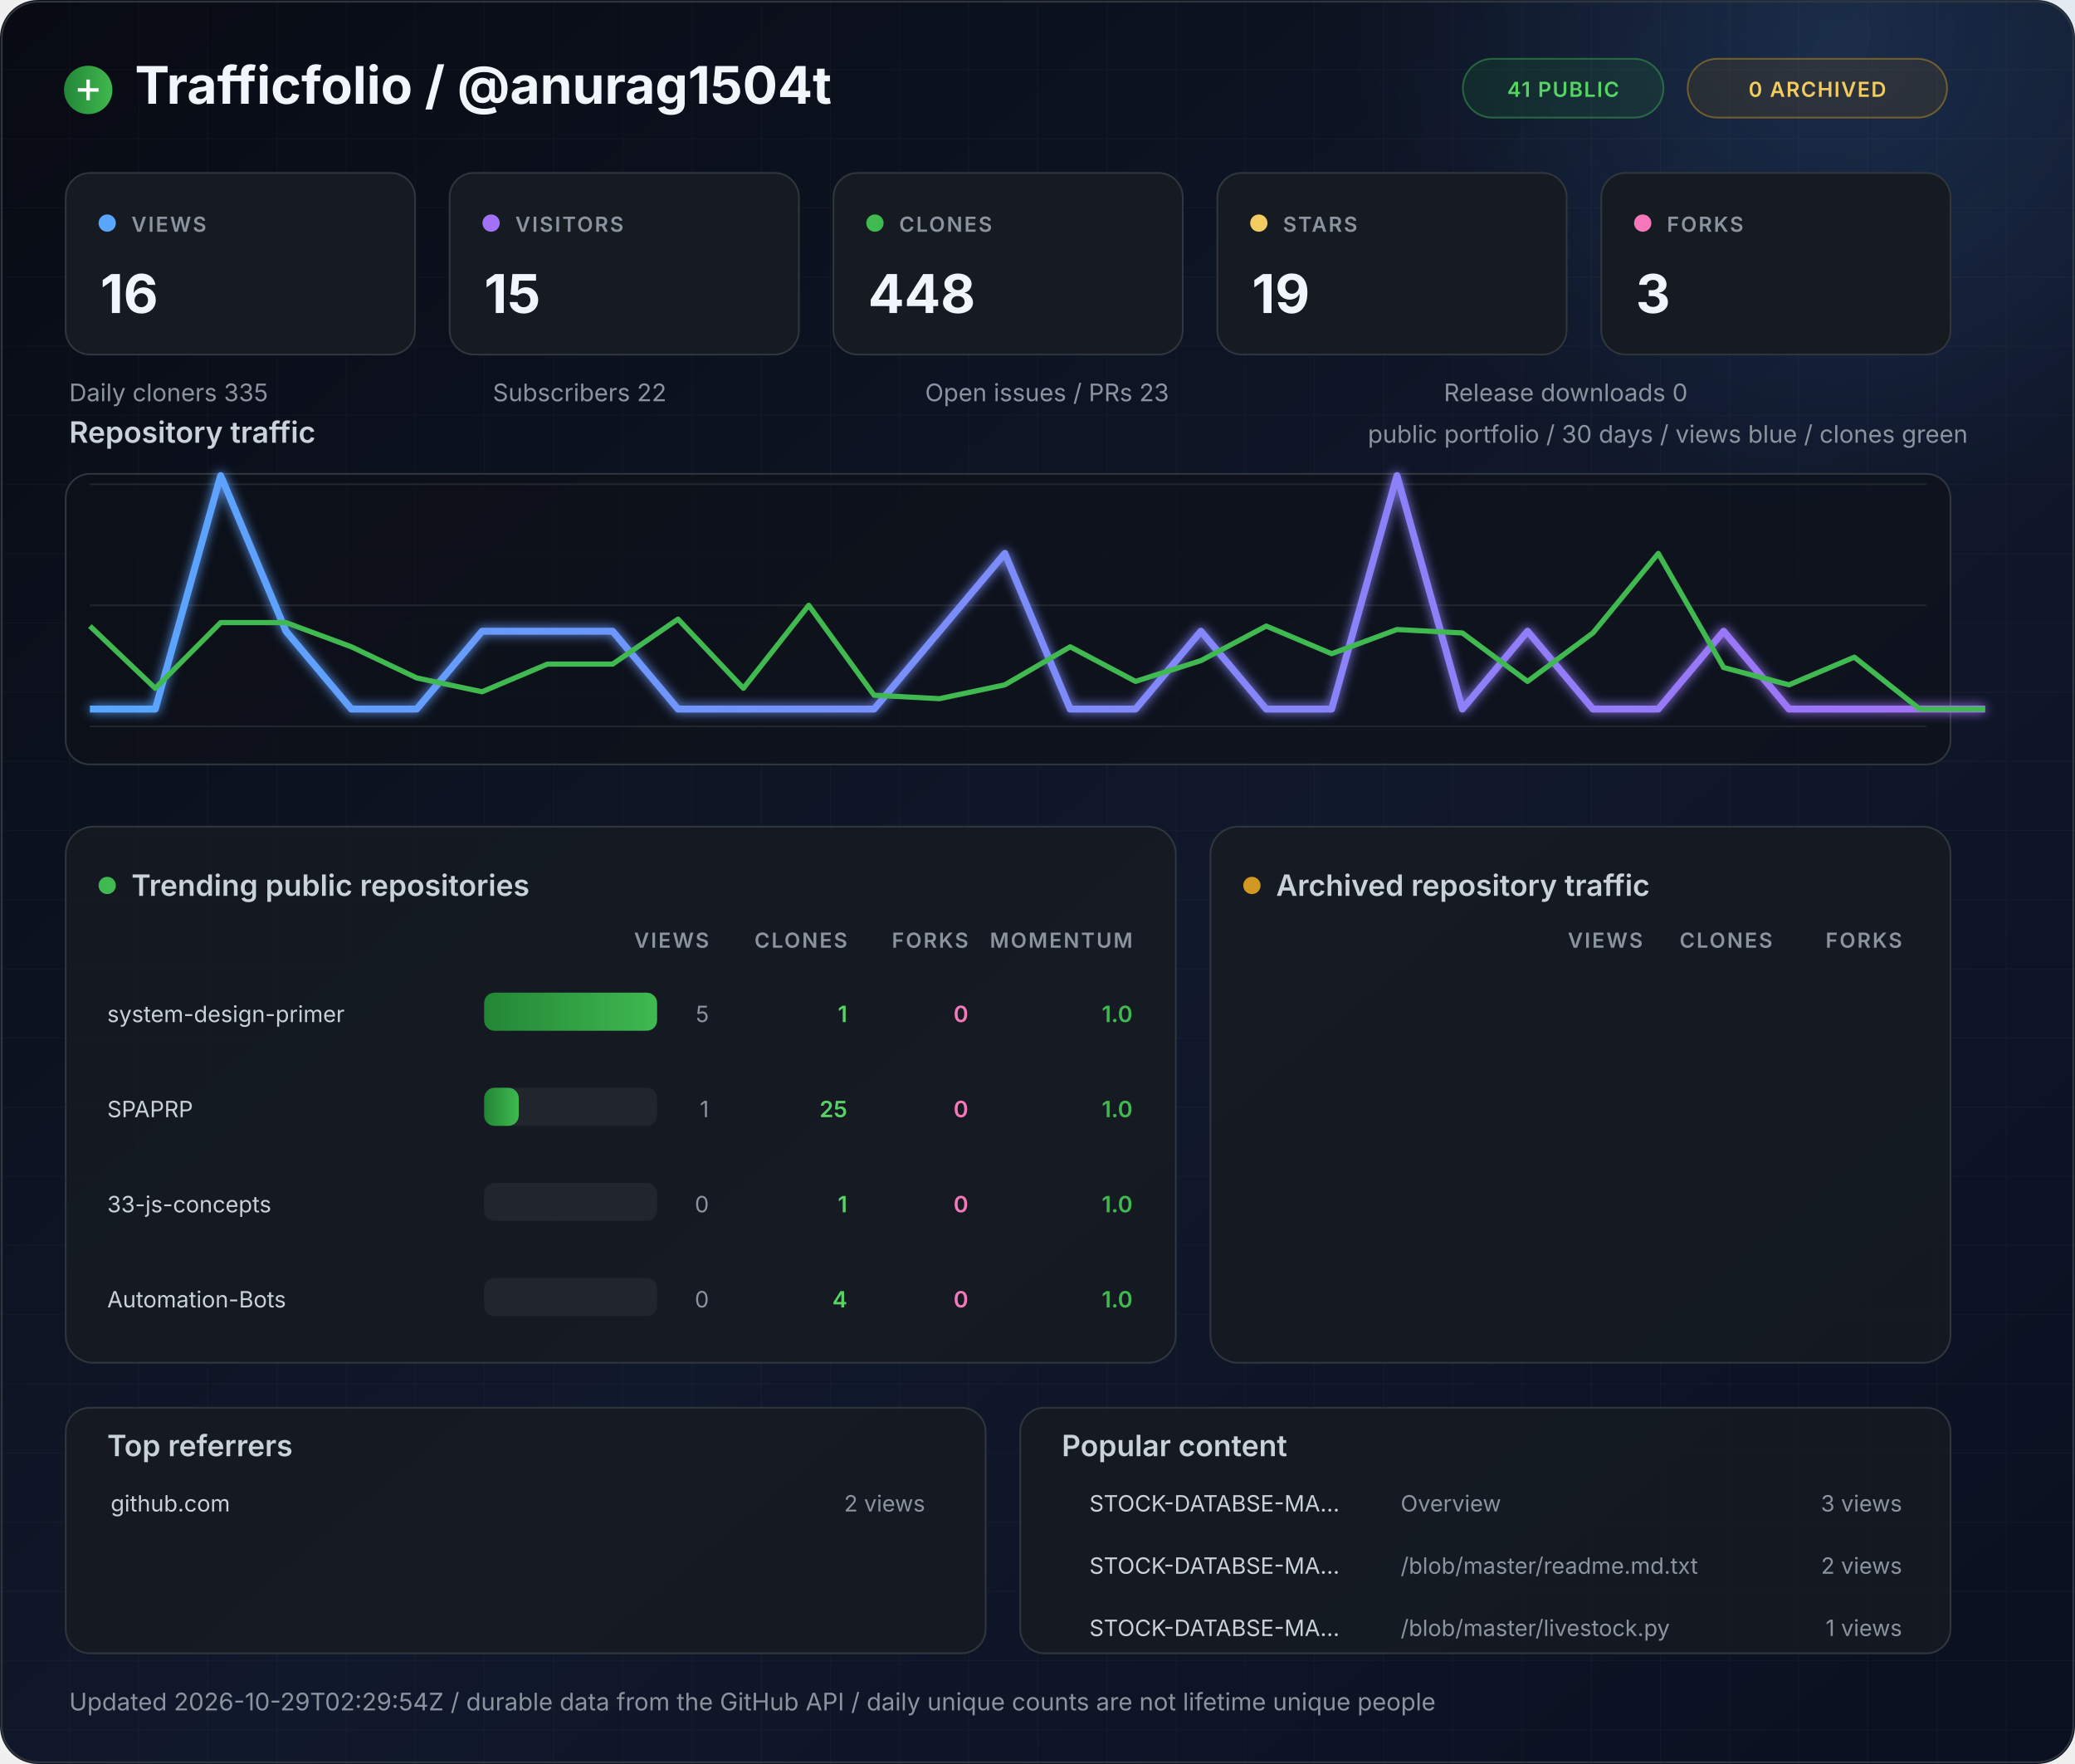
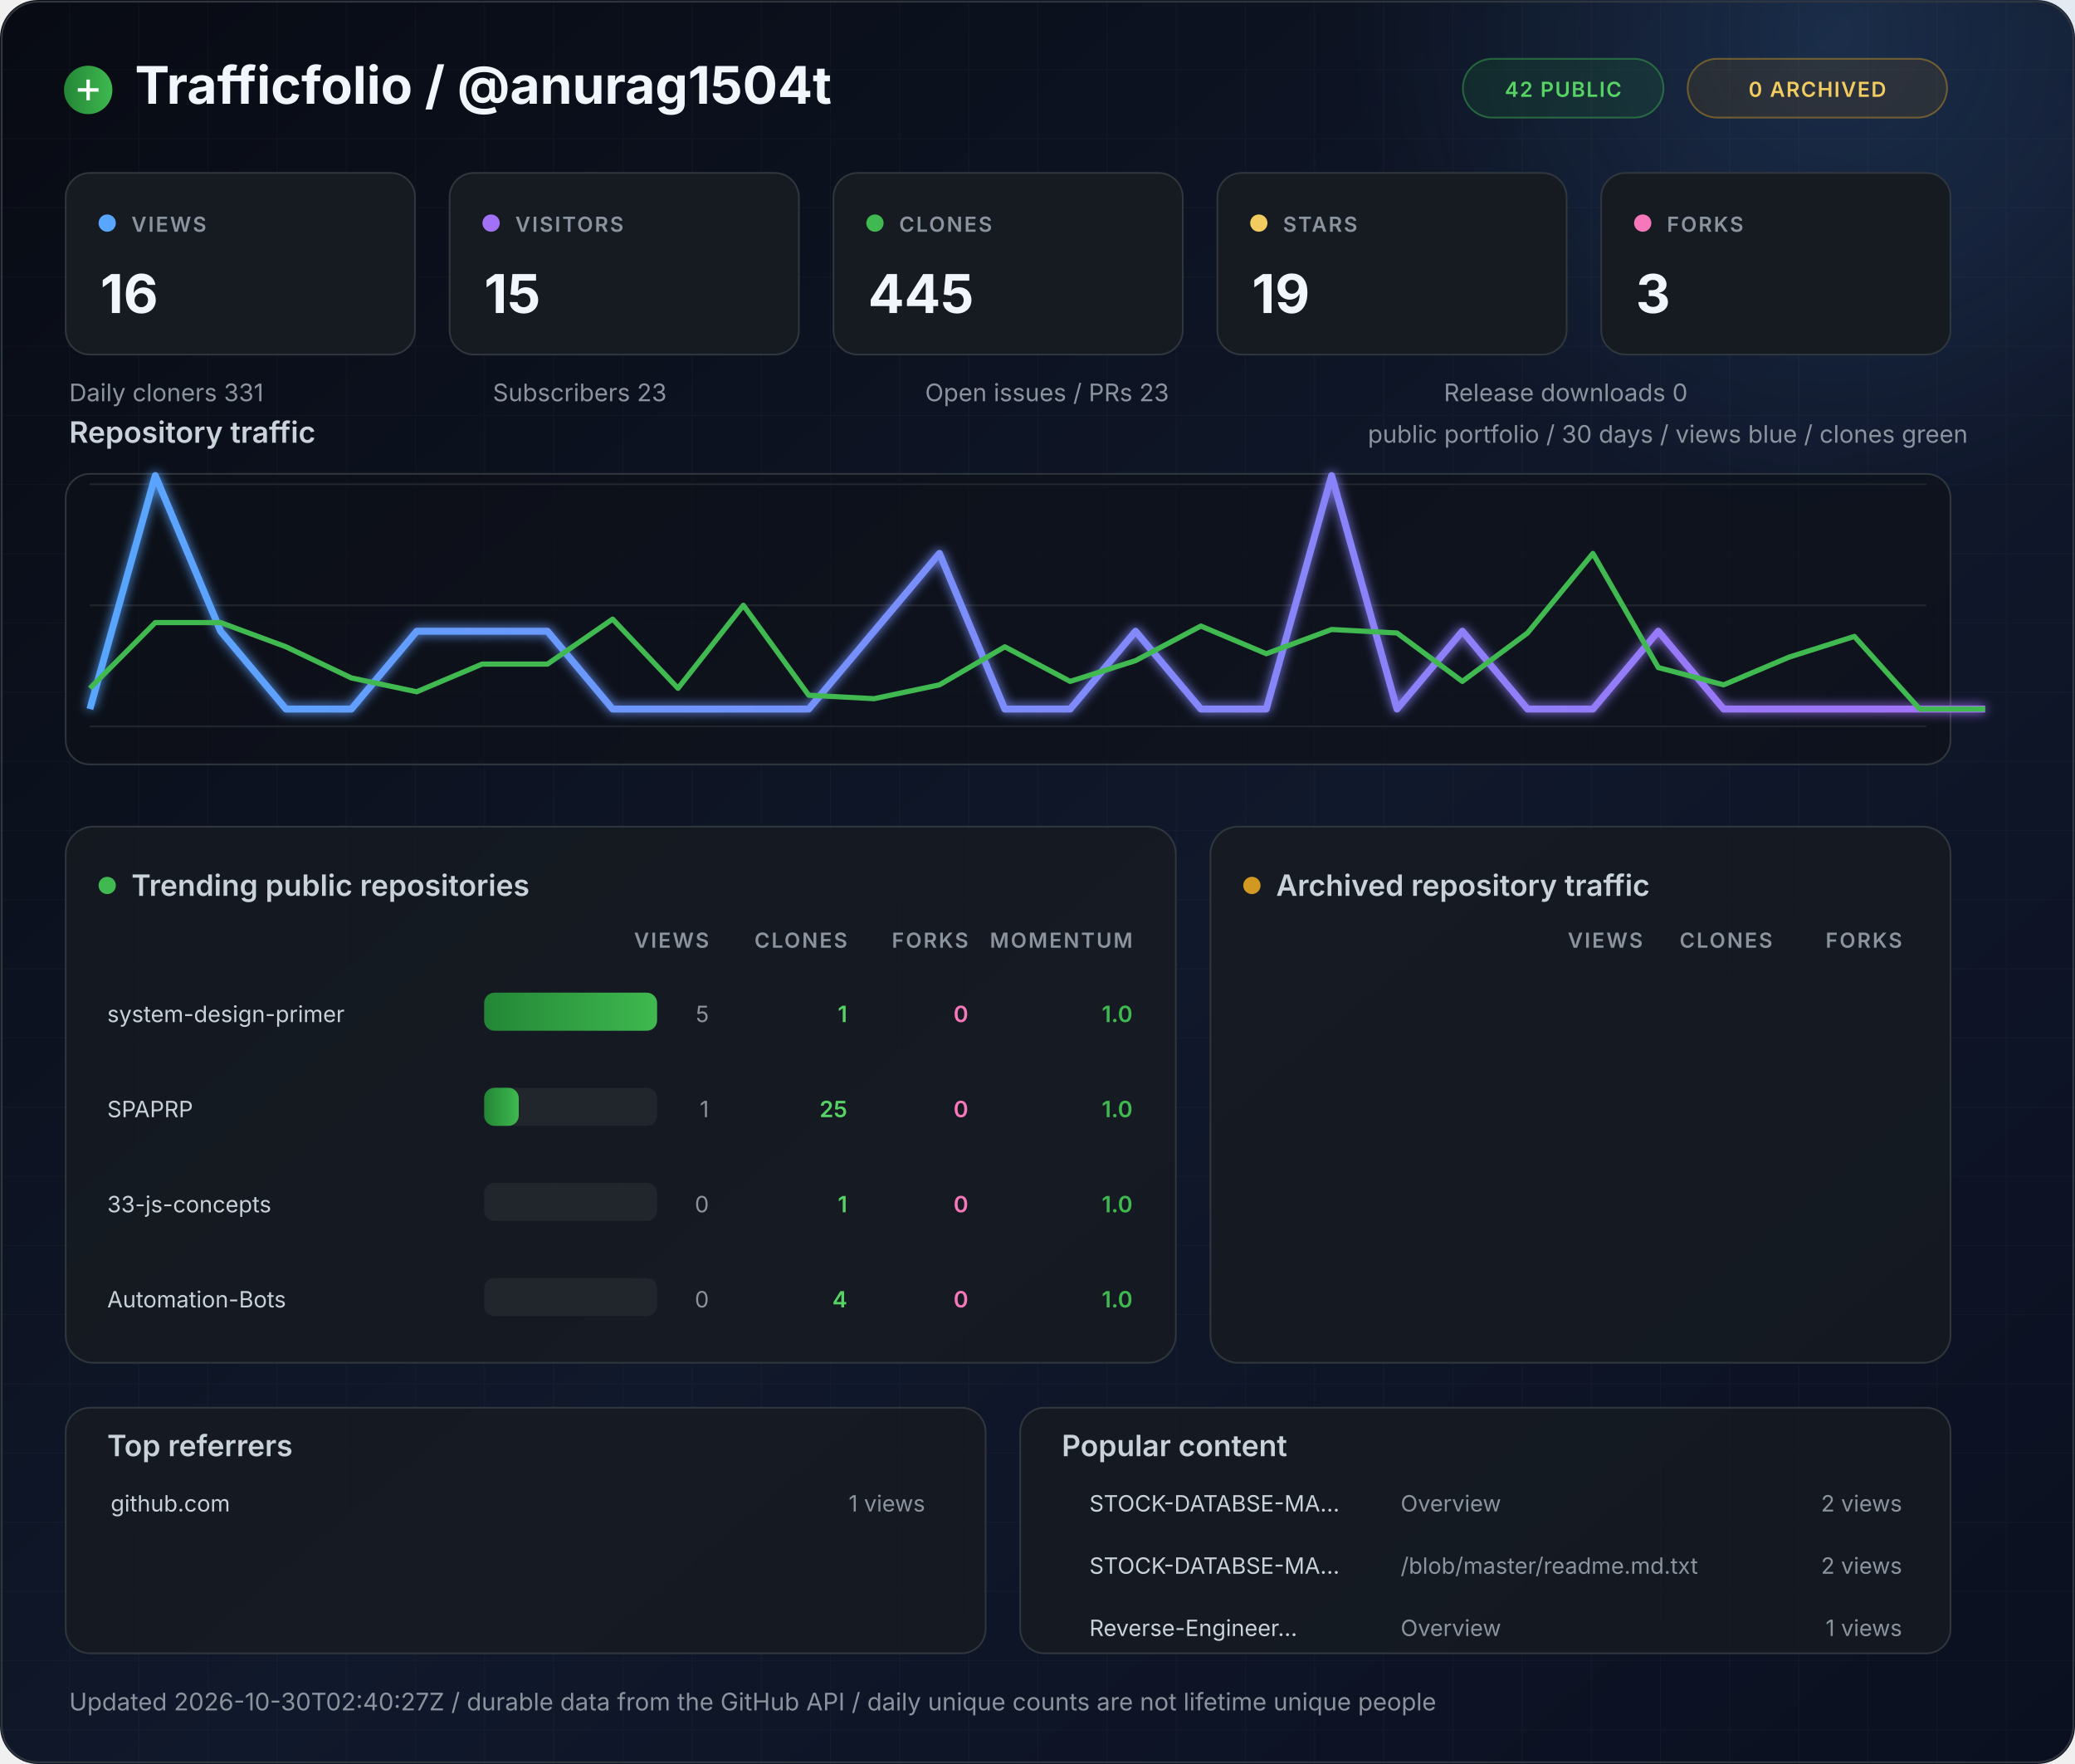
<svg xmlns="http://www.w3.org/2000/svg" width="1200" height="1020" viewBox="0 0 1200 1020" role="img" aria-label="Trafficfolio GitHub analytics dashboard for anurag1504t">
  <defs>
    <linearGradient id="bg" x1="0" y1="0" x2="1" y2="1">
      <stop stop-color="#080b13" />
      <stop offset=".55" stop-color="#10182b" />
      <stop offset="1" stop-color="#0b1020" />
    </linearGradient>
    <linearGradient id="line" x1="0" y1="0" x2="1" y2="0">
      <stop stop-color="#58a6ff" />
      <stop offset="1" stop-color="#a371f7" />
    </linearGradient>
    <linearGradient id="bar" x1="0" y1="0" x2="1" y2="0">
      <stop stop-color="#238636" />
      <stop offset="1" stop-color="#3fb950" />
    </linearGradient>
    <linearGradient id="archiveBar" x1="0" y1="0" x2="1" y2="0">
      <stop stop-color="#9e6a03" />
      <stop offset="1" stop-color="#f2cc60" />
    </linearGradient>
    <radialGradient id="ambient">
      <stop stop-color="#58a6ff" stop-opacity=".16" />
      <stop offset="1" stop-color="#58a6ff" stop-opacity="0" />
    </radialGradient>
    <pattern id="grid" width="40" height="40" patternUnits="userSpaceOnUse">
      <path d="M40 0H0V40" fill="none" stroke="#ffffff" stroke-opacity=".025" />
    </pattern>
    <filter id="glow">
      <feGaussianBlur stdDeviation="3" result="b" />
      <feMerge>
        <feMergeNode in="b" />
        <feMergeNode in="SourceGraphic" />
      </feMerge>
    </filter>
    <style>
    .title{font:750 30px -apple-system,BlinkMacSystemFont,"Segoe UI",sans-serif;fill:#f0f6fc}
    .subtitle{font:14px -apple-system,BlinkMacSystemFont,"Segoe UI",sans-serif;fill:#8b949e}
    .label{font:600 12px -apple-system,BlinkMacSystemFont,"Segoe UI",sans-serif;fill:#8b949e;letter-spacing:1px}
    .metric{font:700 31px -apple-system,BlinkMacSystemFont,"Segoe UI",sans-serif;fill:#f0f6fc}
    .section{font:600 17px -apple-system,BlinkMacSystemFont,"Segoe UI",sans-serif;fill:#c9d1d9}
    .repo,.value,.trend,.archive,.clone,.fork{font:13px -apple-system,BlinkMacSystemFont,"Segoe UI",sans-serif;fill:#c9d1d9}
    .value{fill:#8b949e} .trend{fill:#3fb950;font-weight:600} .archive{fill:#d29922}
    .clone{fill:#56d364;font-weight:600} .fork{fill:#f778ba;font-weight:600}
    .pill{font:600 12px -apple-system,BlinkMacSystemFont,"Segoe UI",sans-serif;letter-spacing:.7px}
  </style>
  </defs>
  <rect width="1200" height="1020" rx="22" fill="url(#bg)" />
  <rect width="1200" height="1020" rx="22" fill="url(#grid)" />
  <circle cx="1060" cy="20" r="280" fill="url(#ambient)" />
  <rect x="1" y="1" width="1198" height="1018" rx="21" fill="none" stroke="#30363d" />
  <circle cx="51" cy="52" r="14" fill="url(#bar)" />
  <path d="M45 52h12M51 46v12" stroke="#fff" stroke-width="2" />
  <text x="78" y="60" class="title">Trafficfolio / @anurag1504t</text>
  <rect x="846" y="34" width="116" height="34" rx="17" fill="#238636" fill-opacity=".16" stroke="#3fb950" stroke-opacity=".45" />
-   <text x="904" y="56" text-anchor="middle" class="pill" fill="#56d364">41 PUBLIC</text>
+   <text x="904" y="56" text-anchor="middle" class="pill" fill="#56d364">42 PUBLIC</text>
  <rect x="976" y="34" width="150" height="34" rx="17" fill="#9e6a03" fill-opacity=".14" stroke="#d29922" stroke-opacity=".45" />
  <text x="1051" y="56" text-anchor="middle" class="pill" fill="#f2cc60">0 ARCHIVED</text>
  <rect x="38" y="100" width="202" height="105" rx="14" fill="#161b22" stroke="#30363d" />
  <circle cx="62" cy="129" r="5" fill="#58a6ff" />
  <text x="76" y="134" class="label">VIEWS</text>
  <text x="58" y="181" class="metric">16</text>
  <rect x="260" y="100" width="202" height="105" rx="14" fill="#161b22" stroke="#30363d" />
  <circle cx="284" cy="129" r="5" fill="#a371f7" />
  <text x="298" y="134" class="label">VISITORS</text>
  <text x="280" y="181" class="metric">15</text>
  <rect x="482" y="100" width="202" height="105" rx="14" fill="#161b22" stroke="#30363d" />
  <circle cx="506" cy="129" r="5" fill="#3fb950" />
  <text x="520" y="134" class="label">CLONES</text>
-   <text x="502" y="181" class="metric">448</text>
+   <text x="502" y="181" class="metric">445</text>
  <rect x="704" y="100" width="202" height="105" rx="14" fill="#161b22" stroke="#30363d" />
  <circle cx="728" cy="129" r="5" fill="#f2cc60" />
  <text x="742" y="134" class="label">STARS</text>
  <text x="724" y="181" class="metric">19</text>
  <rect x="926" y="100" width="202" height="105" rx="14" fill="#161b22" stroke="#30363d" />
  <circle cx="950" cy="129" r="5" fill="#f778ba" />
  <text x="964" y="134" class="label">FORKS</text>
  <text x="946" y="181" class="metric">3</text>
-   <text x="40" y="232" class="subtitle">Daily cloners 335</text>
-   <text x="285" y="232" class="subtitle">Subscribers 22</text>
+   <text x="40" y="232" class="subtitle">Daily cloners 331</text>
+   <text x="285" y="232" class="subtitle">Subscribers 23</text>
  <text x="535" y="232" class="subtitle">Open issues / PRs 23</text>
  <text x="835" y="232" class="subtitle">Release downloads 0</text>
  <text x="40" y="256" class="section">Repository traffic</text>
  <text x="1138" y="256" text-anchor="end" class="subtitle">public portfolio / 30 days / views blue / clones green</text>
  <rect x="38" y="274" width="1090" height="168" rx="14" fill="#0d1117" fill-opacity=".62" stroke="#30363d" />
  <line x1="52" y1="420" x2="1114" y2="420" stroke="#21262d" />
  <line x1="52" y1="350" x2="1114" y2="350" stroke="#21262d" />
  <line x1="52" y1="280" x2="1114" y2="280" stroke="#21262d" />
-   <polyline points="52.0,410.0 89.8,410.0 127.6,275.0 165.4,365.0 203.2,410.0 241.0,410.0 278.8,365.0 316.6,365.0 354.3,365.0 392.1,410.0 429.9,410.0 467.7,410.0 505.5,410.0 543.3,365.0 581.1,320.0 618.9,410.0 656.7,410.0 694.5,365.0 732.3,410.0 770.1,410.0 807.9,275.0 845.7,410.0 883.4,365.0 921.2,410.0 959.0,410.0 996.8,365.0 1034.6,410.0 1072.4,410.0 1110.2,410.0 1148.0,410.0" fill="none" stroke="url(#line)" stroke-width="4" stroke-linejoin="round" filter="url(#glow)" />
-   <polyline points="52.0,362.0 89.8,398.0 127.6,360.0 165.4,360.0 203.2,374.0 241.0,392.0 278.8,400.0 316.6,384.0 354.3,384.0 392.1,358.0 429.9,398.0 467.7,350.0 505.5,402.0 543.3,404.0 581.1,396.0 618.9,374.0 656.7,394.0 694.5,382.0 732.3,362.0 770.1,378.0 807.9,364.0 845.7,366.0 883.4,394.0 921.2,366.0 959.0,320.0 996.8,386.0 1034.6,396.0 1072.4,380.0 1110.2,410.0 1148.0,410.0" fill="none" stroke="#3fb950" stroke-width="3" stroke-linejoin="round" />
+   <polyline points="52.0,410.0 89.8,275.0 127.6,365.0 165.4,410.0 203.2,410.0 241.0,365.0 278.8,365.0 316.6,365.0 354.3,410.0 392.1,410.0 429.9,410.0 467.7,410.0 505.5,365.0 543.3,320.0 581.1,410.0 618.9,410.0 656.7,365.0 694.5,410.0 732.3,410.0 770.1,275.0 807.9,410.0 845.7,365.0 883.4,410.0 921.2,410.0 959.0,365.0 996.8,410.0 1034.6,410.0 1072.4,410.0 1110.2,410.0 1148.0,410.0" fill="none" stroke="url(#line)" stroke-width="4" stroke-linejoin="round" filter="url(#glow)" />
+   <polyline points="52.0,398.0 89.8,360.0 127.6,360.0 165.4,374.0 203.2,392.0 241.0,400.0 278.8,384.0 316.6,384.0 354.3,358.0 392.1,398.0 429.9,350.0 467.7,402.0 505.5,404.0 543.3,396.0 581.1,374.0 618.9,394.0 656.7,382.0 694.5,362.0 732.3,378.0 770.1,364.0 807.9,366.0 845.7,394.0 883.4,366.0 921.2,320.0 959.0,386.0 996.8,396.0 1034.6,380.0 1072.4,368.0 1110.2,410.0 1148.0,410.0" fill="none" stroke="#3fb950" stroke-width="3" stroke-linejoin="round" />
  <rect x="38" y="478" width="642" height="310" rx="16" fill="#161b22" fill-opacity=".82" stroke="#30363d" />
  <circle cx="62" cy="512" r="5" fill="#3fb950" />
  <text x="76" y="518" class="section">Trending public repositories</text>
  <text x="410" y="548" text-anchor="end" class="label">VIEWS</text>
  <text x="490" y="548" text-anchor="end" class="label">CLONES</text>
  <text x="560" y="548" text-anchor="end" class="label">FORKS</text>
  <text x="655" y="548" text-anchor="end" class="label">MOMENTUM</text>
  <text x="62" y="591" class="repo">system-design-primer</text>
  <rect x="280" y="574" width="100" height="22" rx="6" fill="#21262d" />
  <rect x="280" y="574" width="100" height="22" rx="6" fill="url(#bar)" />
  <text x="410" y="591" text-anchor="end" class="value">5</text>
  <text x="490" y="591" text-anchor="end" class="clone">1</text>
  <text x="560" y="591" text-anchor="end" class="fork">0</text>
  <text x="655" y="591" text-anchor="end" class="trend">1.0</text>
  <text x="62" y="646" class="repo">SPAPRP</text>
  <rect x="280" y="629" width="100" height="22" rx="6" fill="#21262d" />
  <rect x="280" y="629" width="20" height="22" rx="6" fill="url(#bar)" />
  <text x="410" y="646" text-anchor="end" class="value">1</text>
  <text x="490" y="646" text-anchor="end" class="clone">25</text>
  <text x="560" y="646" text-anchor="end" class="fork">0</text>
  <text x="655" y="646" text-anchor="end" class="trend">1.0</text>
  <text x="62" y="701" class="repo">33-js-concepts</text>
  <rect x="280" y="684" width="100" height="22" rx="6" fill="#21262d" />
  <rect x="280" y="684" width="0" height="22" rx="6" fill="url(#bar)" />
  <text x="410" y="701" text-anchor="end" class="value">0</text>
  <text x="490" y="701" text-anchor="end" class="clone">1</text>
  <text x="560" y="701" text-anchor="end" class="fork">0</text>
  <text x="655" y="701" text-anchor="end" class="trend">1.0</text>
  <text x="62" y="756" class="repo">Automation-Bots</text>
  <rect x="280" y="739" width="100" height="22" rx="6" fill="#21262d" />
  <rect x="280" y="739" width="0" height="22" rx="6" fill="url(#bar)" />
  <text x="410" y="756" text-anchor="end" class="value">0</text>
  <text x="490" y="756" text-anchor="end" class="clone">4</text>
  <text x="560" y="756" text-anchor="end" class="fork">0</text>
  <text x="655" y="756" text-anchor="end" class="trend">1.0</text>
  <rect x="700" y="478" width="428" height="310" rx="16" fill="#161b22" fill-opacity=".82" stroke="#30363d" />
  <circle cx="724" cy="512" r="5" fill="#d29922" />
  <text x="738" y="518" class="section">Archived repository traffic</text>
  <text x="950" y="548" text-anchor="end" class="label">VIEWS</text>
  <text x="1025" y="548" text-anchor="end" class="label">CLONES</text>
  <text x="1100" y="548" text-anchor="end" class="label">FORKS</text>
  <rect x="38" y="814" width="532" height="142" rx="14" fill="#161b22" fill-opacity=".82" stroke="#30363d" />
  <text x="62" y="842" class="section">Top referrers</text>
  <text x="64" y="874" class="repo">github.com</text>
-   <text x="535" y="874" text-anchor="end" class="value">2 views</text>
+   <text x="535" y="874" text-anchor="end" class="value">1 views</text>
  <rect x="590" y="814" width="538" height="142" rx="14" fill="#161b22" fill-opacity=".82" stroke="#30363d" />
  <text x="614" y="842" class="section">Popular content</text>
  <text x="630" y="874" class="repo">STOCK-DATABSE-MA...</text>
  <text x="810" y="874" class="value">Overview</text>
-   <text x="1100" y="874" text-anchor="end" class="value">3 views</text>
+   <text x="1100" y="874" text-anchor="end" class="value">2 views</text>
  <text x="630" y="910" class="repo">STOCK-DATABSE-MA...</text>
  <text x="810" y="910" class="value">/blob/master/readme.md.txt</text>
  <text x="1100" y="910" text-anchor="end" class="value">2 views</text>
-   <text x="630" y="946" class="repo">STOCK-DATABSE-MA...</text>
-   <text x="810" y="946" class="value">/blob/master/livestock.py</text>
+   <text x="630" y="946" class="repo">Reverse-Engineer...</text>
+   <text x="810" y="946" class="value">Overview</text>
  <text x="1100" y="946" text-anchor="end" class="value">1 views</text>
-   <text x="40" y="989" class="subtitle">Updated 2026-10-29T02:29:54Z / durable data from the GitHub API / daily unique counts are not lifetime unique people</text>
+   <text x="40" y="989" class="subtitle">Updated 2026-10-30T02:40:27Z / durable data from the GitHub API / daily unique counts are not lifetime unique people</text>
</svg>
